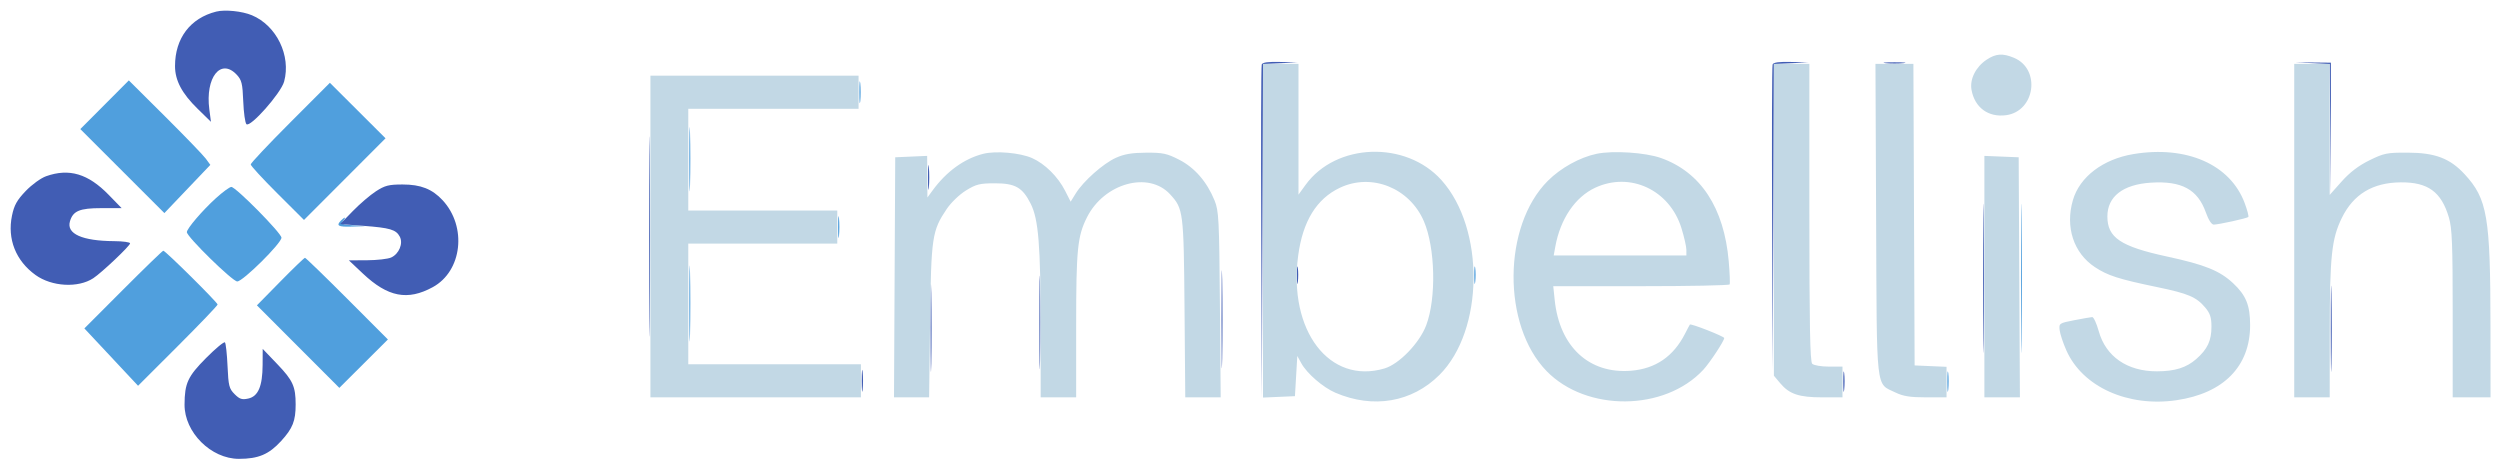
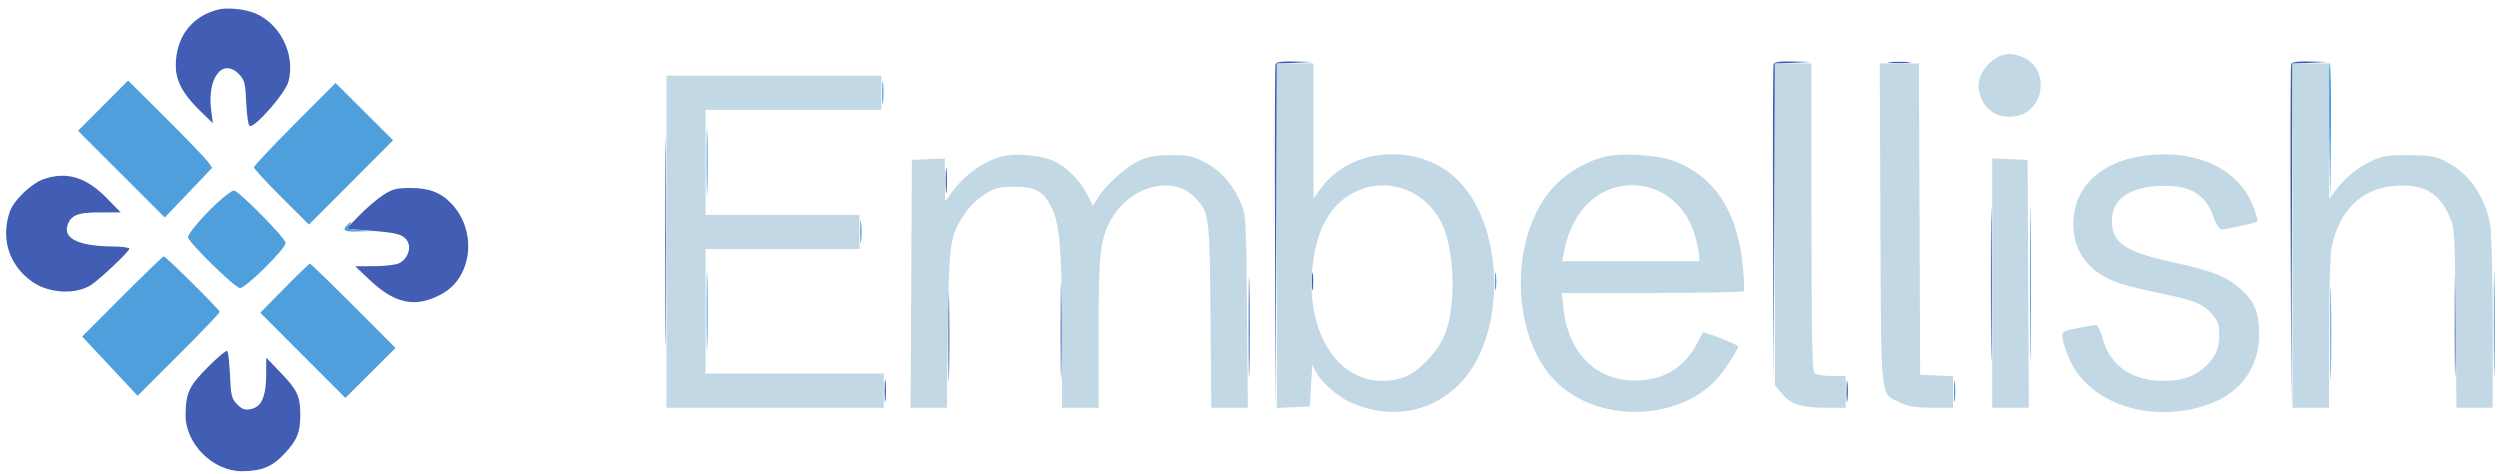
- <svg xmlns="http://www.w3.org/2000/svg" width="1057" height="198" viewBox="0 0 1057 198" version="1.1">
-   <path d="M 363.336 39 C 363.336 43.125, 363.513 44.813, 363.728 42.750 C 363.944 40.688, 363.944 37.313, 363.728 35.250 C 363.513 33.188, 363.336 34.875, 363.336 39 M 44.216 44.283 L 33.961 54.573 51.731 72.332 L 69.500 90.092 79.216 79.902 L 88.932 69.713 87.034 67.106 C 85.990 65.673, 78.236 57.636, 69.803 49.247 L 54.470 33.994 44.216 44.283 M 122.737 51.763 C 113.532 60.980, 106 68.974, 106 69.527 C 106 70.080, 111.068 75.587, 117.263 81.764 L 128.526 92.995 145.766 75.735 L 163.005 58.474 151.240 46.739 L 139.474 35.004 122.737 51.763 M 291.426 67.500 C 291.427 79.600, 291.571 84.413, 291.747 78.195 C 291.923 71.977, 291.922 62.077, 291.746 56.195 C 291.569 50.313, 291.425 55.400, 291.426 67.500 M 854.464 117.500 C 854.464 145.550, 854.592 157.169, 854.749 143.320 C 854.906 129.471, 854.906 106.521, 854.749 92.320 C 854.593 78.119, 854.465 89.450, 854.464 117.500 M 91.297 83.782 C 85.564 88.980, 79 96.649, 79 98.149 C 79 100.103, 98.311 119, 100.307 119 C 102.693 119, 119 102.856, 119 100.494 C 119 98.577, 99.647 78.987, 97.799 79.032 C 97.084 79.049, 94.159 81.187, 91.297 83.782 M 354.336 96 C 354.336 100.125, 354.513 101.813, 354.728 99.750 C 354.944 97.688, 354.944 94.313, 354.728 92.250 C 354.513 90.188, 354.336 91.875, 354.336 96 M 144.200 93.200 C 141.975 95.425, 142.976 96.001, 148.750 95.815 L 154.500 95.630 149.173 95.260 C 144.663 94.947, 144.030 94.669, 145.046 93.445 C 146.495 91.699, 145.879 91.521, 144.200 93.200 M 291.436 128.500 C 291.436 142.800, 291.577 148.511, 291.748 141.191 C 291.919 133.871, 291.918 122.171, 291.747 115.191 C 291.575 108.211, 291.435 114.200, 291.436 128.500 M 52.074 122.426 L 35.671 138.851 47.022 150.979 L 58.372 163.107 75.186 146.314 C 84.434 137.079, 92 129.174, 92 128.748 C 92 127.874, 69.928 106, 69.046 106 C 68.733 106, 61.096 113.392, 52.074 122.426 M 118.499 119.051 L 108.624 129.103 126.048 146.548 L 143.472 163.994 153.740 153.761 L 164.007 143.528 146.764 126.264 C 137.281 116.769, 129.263 109, 128.948 109 C 128.632 109, 123.931 113.523, 118.499 119.051 M 623.310 116.500 C 623.315 119.800, 623.502 121.029, 623.725 119.232 C 623.947 117.435, 623.943 114.735, 623.715 113.232 C 623.486 111.729, 623.304 113.200, 623.310 116.500 M 823.328 161.500 C 823.333 165.350, 823.513 166.802, 823.730 164.728 C 823.946 162.653, 823.943 159.503, 823.722 157.728 C 823.501 155.952, 823.324 157.650, 823.328 161.500" stroke="none" fill="#509fdd" fill-rule="evenodd" />
-   <path d="M 91.424 4.903 C 80.450 7.661, 74 16.184, 74 27.928 C 74 34.009, 76.905 39.498, 83.568 46.005 L 89.194 51.500 88.506 46.269 C 86.729 32.762, 93.321 24.392, 100.076 31.580 C 102.183 33.823, 102.545 35.293, 102.842 42.830 C 103.030 47.598, 103.635 51.950, 104.187 52.500 C 105.776 54.085, 118.792 39.385, 120.125 34.500 C 123.114 23.539, 116.928 10.800, 106.500 6.444 C 102.365 4.716, 95.116 3.975, 91.424 4.903 M 533.460 27.250 C 533.197 27.938, 533.102 60, 533.248 98.500 L 533.514 168.500 533.757 97.794 L 534 27.088 541.250 26.743 L 548.500 26.397 541.219 26.199 C 536.160 26.061, 533.791 26.382, 533.460 27.250 M 749.459 27.250 C 749.197 27.938, 749.102 57.300, 749.248 92.500 L 749.515 156.500 749.758 91.794 L 750 27.088 757.250 26.743 L 764.500 26.397 757.219 26.199 C 752.161 26.061, 749.791 26.382, 749.459 27.250 M 797.250 26.728 C 799.313 26.944, 802.688 26.944, 804.750 26.728 C 806.813 26.513, 805.125 26.336, 801 26.336 C 796.875 26.336, 795.188 26.513, 797.250 26.728 M 977.734 26.718 L 984.969 27.087 985.259 54.793 L 985.549 82.500 985.525 54.500 L 985.500 26.500 978 26.424 L 970.500 26.349 977.734 26.718 M 274.473 100 C 274.473 137.675, 274.597 153.087, 274.750 134.250 C 274.902 115.412, 274.902 84.587, 274.750 65.750 C 274.597 46.912, 274.473 62.325, 274.473 100 M 392.349 75 C 392.349 79.675, 392.522 81.587, 392.732 79.250 C 392.943 76.912, 392.943 73.087, 392.732 70.750 C 392.522 68.412, 392.349 70.325, 392.349 75 M 838.464 117.500 C 838.464 145.550, 838.592 157.169, 838.749 143.320 C 838.906 129.471, 838.906 106.521, 838.749 92.320 C 838.593 78.119, 838.465 89.450, 838.464 117.500 M 19.500 74.504 C 17.266 75.296, 13.452 78.062, 10.860 80.770 C 7.162 84.636, 5.988 86.743, 5.072 91.156 C 3.017 101.053, 6.673 110.269, 15.041 116.284 C 21.903 121.216, 33.026 121.834, 39.430 117.638 C 43.016 115.288, 55 103.933, 55 102.885 C 55 102.398, 51.962 101.980, 48.250 101.956 C 34.769 101.869, 28.045 98.866, 29.564 93.611 C 30.844 89.182, 33.639 88, 42.827 88 L 51.432 88 45.966 82.386 C 37.255 73.440, 29.244 71.054, 19.500 74.504 M 158.946 80.879 C 156.501 82.463, 152.096 86.231, 149.158 89.253 L 143.817 94.748 153.633 95.484 C 164.926 96.331, 167.434 97.074, 169.023 100.043 C 170.554 102.904, 168.722 107.350, 165.385 108.870 C 164.022 109.492, 159.440 110.016, 155.203 110.036 L 147.500 110.073 153.454 115.683 C 163.984 125.605, 172.332 127.222, 182.985 121.403 C 195.416 114.614, 197.533 95.868, 187.136 84.658 C 182.734 79.913, 177.878 78, 170.236 78 C 164.391 78, 162.742 78.420, 158.946 80.879 M 516.448 135 C 516.448 153.425, 516.583 160.963, 516.748 151.750 C 516.913 142.537, 516.913 127.463, 516.748 118.250 C 516.583 109.037, 516.448 116.575, 516.448 135 M 439.446 136.500 C 439.447 154.100, 439.583 161.159, 439.749 152.187 C 439.914 143.215, 439.914 128.815, 439.748 120.187 C 439.581 111.559, 439.446 118.900, 439.446 136.500 M 393.443 138.500 C 393.443 155, 393.580 161.890, 393.748 153.812 C 393.915 145.733, 393.916 132.233, 393.748 123.812 C 393.581 115.390, 393.444 122, 393.443 138.500 M 985.442 139 C 985.442 155.225, 985.580 161.862, 985.748 153.750 C 985.916 145.637, 985.916 132.362, 985.748 124.250 C 985.580 116.137, 985.442 122.775, 985.442 139 M 548.310 116.500 C 548.315 119.800, 548.502 121.029, 548.725 119.232 C 548.947 117.435, 548.943 114.735, 548.715 113.232 C 548.486 111.729, 548.304 113.200, 548.310 116.500 M 87.142 151.357 C 79.394 159.157, 78.071 162.015, 78.024 171.054 C 77.962 182.778, 89.211 194, 101.025 194 C 109.245 194, 113.690 192.120, 118.871 186.451 C 123.764 181.097, 125 177.981, 125 171 C 125 163.433, 123.829 160.836, 117.377 154.094 L 111.067 147.500 111.033 154.282 C 110.989 163.307, 109.166 167.585, 104.972 168.506 C 102.313 169.090, 101.314 168.768, 99.189 166.643 C 96.878 164.333, 96.578 163.138, 96.204 154.787 C 95.975 149.679, 95.481 145.168, 95.106 144.763 C 94.732 144.357, 91.148 147.324, 87.142 151.357 M 364.336 161 C 364.336 165.125, 364.513 166.813, 364.728 164.750 C 364.944 162.688, 364.944 159.313, 364.728 157.250 C 364.513 155.188, 364.336 156.875, 364.336 161 M 779.328 161.500 C 779.333 165.350, 779.513 166.802, 779.730 164.728 C 779.946 162.653, 779.943 159.503, 779.722 157.728 C 779.501 155.952, 779.324 157.650, 779.328 161.500" stroke="none" fill="#415db4" fill-rule="evenodd" />
-   <path d="M 839.898 25.270 C 835.341 28.314, 832.753 33.492, 833.552 37.966 C 834.896 45.485, 840.653 49.712, 848.175 48.703 C 860.479 47.053, 862.931 29.212, 851.510 24.440 C 846.705 22.432, 843.839 22.637, 839.898 25.270 M 534 97.546 L 534 168.091 540.750 167.796 L 547.500 167.500 548 159 L 548.500 150.500 550.185 153.575 C 552.566 157.919, 559.374 163.803, 564.624 166.053 C 580.604 172.903, 596.981 170.098, 608.593 158.522 C 627.462 139.711, 627.902 96.679, 609.436 76.140 C 594.347 59.357, 564.871 60.391, 552.004 78.154 L 549 82.300 549 54.650 L 549 27 541.500 27 L 534 27 534 97.546 M 750 92.923 L 750 158.847 752.703 162.059 C 756.557 166.640, 760.625 168, 770.468 168 L 779 168 779 161.500 L 779 155 773.200 155 C 770.010 155, 766.860 154.460, 766.200 153.800 C 765.292 152.892, 765 137.311, 765 89.800 L 765 27 757.500 27 L 750 27 750 92.923 M 793.222 92.750 C 793.535 166.887, 792.975 161.873, 801.399 165.951 C 804.669 167.534, 807.606 168, 814.316 168 L 823 168 823 161.546 L 823 155.091 816.250 154.796 L 809.500 154.500 809.243 90.750 L 808.985 27 800.965 27 L 792.945 27 793.222 92.750 M 970 97.500 L 970 168 977.500 168 L 985 168 985.020 140.250 C 985.043 108.221, 985.811 100.979, 990.122 92.151 C 995.011 82.140, 1003.181 77.196, 1015 77.098 C 1026.561 77.002, 1032.169 81.082, 1035.388 91.932 C 1036.738 96.479, 1037 103.113, 1037 132.682 L 1037 168 1045 168 L 1053 168 1052.973 137.750 C 1052.931 91.514, 1051.670 84.107, 1042.067 73.688 C 1035.863 66.958, 1029.599 64.577, 1017.979 64.535 C 1009.197 64.503, 1007.939 64.756, 1001.772 67.791 C 997.199 70.043, 993.492 72.871, 990.043 76.741 L 985 82.399 985 54.700 L 985 27 977.500 27 L 970 27 970 97.500 M 275 100 L 275 168 319.500 168 L 364 168 364 161 L 364 154 327.500 154 L 291 154 291 128.500 L 291 103 322.500 103 L 354 103 354 96 L 354 89 322.500 89 L 291 89 291 67.500 L 291 46 327 46 L 363 46 363 39 L 363 32 319 32 L 275 32 275 100 M 415.734 65.027 C 407.677 67.056, 400.180 72.469, 394.306 80.500 L 392.111 83.500 392.056 74.704 L 392 65.909 385.250 66.204 L 378.500 66.500 378.241 117.250 L 377.982 168 385.407 168 L 392.832 168 393.241 135.750 C 393.693 100.138, 394.071 97.582, 400.259 88.378 C 402.092 85.652, 405.638 82.242, 408.421 80.529 C 412.712 77.888, 414.271 77.500, 420.594 77.500 C 429.270 77.500, 432.312 79.237, 435.799 86.184 C 439.080 92.719, 439.962 103.696, 439.982 138.250 L 440 168 447.500 168 L 455 168 455 137.549 C 455 105.417, 455.557 99.860, 459.577 91.877 C 466.845 77.445, 485.598 72.244, 494.702 82.135 C 500.322 88.239, 500.474 89.437, 500.815 130.250 L 501.130 168 508.618 168 L 516.107 168 515.781 128.750 C 515.480 92.529, 515.304 89.131, 513.498 84.714 C 510.270 76.816, 505.098 70.870, 498.539 67.518 C 493.374 64.877, 491.627 64.506, 484.568 64.549 C 478.558 64.586, 475.297 65.141, 471.783 66.728 C 466.420 69.150, 458.030 76.597, 454.829 81.777 L 452.672 85.268 450.331 80.663 C 447.298 74.693, 441.782 69.234, 436.366 66.838 C 431.277 64.587, 421.047 63.689, 415.734 65.027 M 675.045 65.030 C 667.954 66.520, 659.910 70.974, 654.435 76.442 C 635.330 95.524, 635.050 137.545, 653.900 156.897 C 670.761 174.207, 703.804 173.935, 720.149 156.350 C 722.892 153.399, 729 144.131, 729 142.920 C 729 142.227, 714.929 136.700, 714.490 137.220 C 714.360 137.374, 713.455 139.075, 712.479 141 C 707.554 150.710, 699.986 155.910, 689.564 156.747 C 671.875 158.167, 659.391 146.604, 657.331 126.891 L 656.715 121 693.799 121 C 714.194 121, 731.064 120.662, 731.286 120.250 C 731.509 119.838, 731.340 115.450, 730.910 110.500 C 728.946 87.858, 719.064 72.781, 702.275 66.814 C 695.694 64.475, 681.967 63.575, 675.045 65.030 M 902.043 65.139 C 889.142 67.277, 879.284 74.774, 876.421 84.624 C 873.116 95.994, 876.719 106.976, 885.709 112.931 C 891.137 116.526, 895.781 118.016, 912.113 121.400 C 925.192 124.111, 928.621 125.573, 932.381 130.041 C 934.438 132.486, 935 134.221, 935 138.126 C 935 144.062, 933.324 147.631, 928.578 151.797 C 924.399 155.467, 919.529 156.987, 911.928 156.994 C 899.388 157.007, 890.328 150.747, 887.342 140.006 C 886.423 136.703, 885.183 134.028, 884.586 134.062 C 883.989 134.096, 880.575 134.690, 877 135.383 C 870.646 136.615, 870.507 136.709, 870.817 139.572 C 870.992 141.182, 872.288 145.080, 873.697 148.234 C 880.554 163.582, 899.667 172.205, 920.195 169.213 C 940.130 166.307, 951.355 154.882, 951.351 137.500 C 951.348 129.089, 949.639 124.872, 944.153 119.739 C 938.502 114.454, 932.229 111.922, 916.203 108.457 C 896.566 104.211, 891 100.466, 891 91.500 C 891 83.087, 897.593 77.979, 909.423 77.228 C 922.393 76.404, 929.168 80.075, 932.621 89.795 C 933.763 93.011, 935.048 94.987, 935.985 94.965 C 938.207 94.913, 950.027 92.307, 950.589 91.744 C 950.854 91.480, 950.151 88.806, 949.027 85.802 C 942.942 69.539, 924.479 61.419, 902.043 65.139 M 839 116.956 L 839 168 846.509 168 L 854.018 168 853.759 117.250 L 853.500 66.500 846.250 66.206 L 839 65.912 839 116.956 M 566.500 79.387 C 556.655 84.049, 550.833 93.495, 548.885 107.964 C 544.602 139.792, 562.091 162.702, 585.384 155.776 C 591.573 153.936, 600.182 145.010, 603.012 137.500 C 607.315 126.077, 606.842 104.796, 602.036 93.583 C 595.972 79.438, 579.928 73.028, 566.500 79.387 M 674.444 79.374 C 665.975 83.317, 659.705 92.572, 657.589 104.250 L 656.909 108 684.955 108 L 713 108 713 105.605 C 713 104.288, 712.061 100.170, 710.913 96.453 C 705.927 80.311, 689.227 72.490, 674.444 79.374" stroke="none" fill="#c2d8e5" fill-rule="evenodd" />
+ <svg xmlns="http://www.w3.org/2000/svg" width="1024" height="194" viewBox="0 0 1024 194" version="1.1">
+   <path d="M 89.424 3.903 C 78.450 6.661, 72 15.184, 72 26.928 C 72 33.009, 74.905 38.498, 81.568 45.005 L 87.194 50.500 86.506 45.269 C 84.729 31.762, 91.321 23.392, 98.076 30.580 C 100.183 32.823, 100.545 34.293, 100.842 41.830 C 101.030 46.598, 101.635 50.950, 102.187 51.500 C 103.776 53.085, 116.792 38.385, 118.125 33.500 C 121.114 22.539, 114.928 9.800, 104.500 5.444 C 100.365 3.716, 93.116 2.975, 89.424 3.903 M 522.460 26.250 C 522.197 26.938, 522.102 59, 522.248 97.500 L 522.514 167.500 522.757 96.794 L 523 26.088 530.250 25.743 L 537.500 25.397 530.219 25.199 C 525.160 25.061, 522.791 25.382, 522.460 26.250 M 726.459 26.250 C 726.197 26.938, 726.102 56.300, 726.248 91.500 L 726.515 155.500 726.758 90.794 L 727 26.088 734.250 25.743 L 741.500 25.397 734.219 25.199 C 729.161 25.061, 726.791 25.382, 726.459 26.250 M 774.250 25.728 C 776.313 25.944, 779.688 25.944, 781.750 25.728 C 783.813 25.513, 782.125 25.336, 778 25.336 C 773.875 25.336, 772.188 25.513, 774.250 25.728 M 938.460 26.250 C 938.197 26.938, 938.102 59, 938.248 97.500 L 938.514 167.500 938.757 96.794 L 939 26.088 946.250 25.743 L 953.500 25.397 946.219 25.199 C 941.160 25.061, 938.791 25.382, 938.460 26.250 M 272.473 99 C 272.473 136.675, 272.597 152.087, 272.750 133.250 C 272.902 114.412, 272.902 83.587, 272.750 64.750 C 272.597 45.912, 272.473 61.325, 272.473 99 M 387.349 74 C 387.349 78.675, 387.522 80.587, 387.732 78.250 C 387.943 75.912, 387.943 72.087, 387.732 69.750 C 387.522 67.412, 387.349 69.325, 387.349 74 M 815.464 116.500 C 815.464 144.550, 815.592 156.169, 815.749 142.320 C 815.906 128.471, 815.906 105.521, 815.749 91.320 C 815.593 77.119, 815.465 88.450, 815.464 116.500 M 17.500 73.504 C 15.266 74.296, 11.452 77.062, 8.860 79.770 C 5.162 83.636, 3.988 85.743, 3.072 90.156 C 1.017 100.053, 4.673 109.269, 13.041 115.284 C 19.903 120.216, 31.026 120.834, 37.430 116.638 C 41.016 114.288, 53 102.933, 53 101.885 C 53 101.398, 49.962 100.980, 46.250 100.956 C 32.769 100.869, 26.045 97.866, 27.564 92.611 C 28.844 88.182, 31.639 87, 40.827 87 L 49.432 87 43.966 81.386 C 35.255 72.440, 27.244 70.054, 17.500 73.504 M 156.946 79.879 C 154.501 81.463, 150.096 85.231, 147.158 88.253 L 141.817 93.748 151.633 94.484 C 162.926 95.331, 165.434 96.074, 167.023 99.043 C 168.554 101.904, 166.722 106.350, 163.385 107.870 C 162.022 108.492, 157.440 109.016, 153.203 109.036 L 145.500 109.073 151.454 114.683 C 161.984 124.605, 170.332 126.222, 180.985 120.403 C 193.416 113.614, 195.533 94.868, 185.136 83.658 C 180.734 78.913, 175.878 77, 168.236 77 C 162.391 77, 160.742 77.420, 156.946 79.879 M 1005.450 133 C 1005.450 151.975, 1005.584 159.738, 1005.748 150.250 C 1005.913 140.762, 1005.913 125.237, 1005.748 115.750 C 1005.584 106.263, 1005.450 114.025, 1005.450 133 M 511.448 134 C 511.448 152.425, 511.583 159.963, 511.748 150.750 C 511.913 141.537, 511.913 126.463, 511.748 117.250 C 511.583 108.037, 511.448 115.575, 511.448 134 M 434.446 135.500 C 434.447 153.100, 434.583 160.159, 434.749 151.187 C 434.914 142.215, 434.914 127.815, 434.748 119.187 C 434.581 110.559, 434.446 117.900, 434.446 135.500 M 388.443 137.500 C 388.443 154, 388.580 160.890, 388.748 152.812 C 388.915 144.733, 388.916 131.233, 388.748 122.812 C 388.581 114.390, 388.444 121, 388.443 137.500 M 537.310 115.500 C 537.315 118.800, 537.502 120.029, 537.725 118.232 C 537.947 116.435, 537.943 113.735, 537.715 112.232 C 537.486 110.729, 537.304 112.200, 537.310 115.500 M 85.142 150.357 C 77.394 158.157, 76.071 161.015, 76.024 170.054 C 75.962 181.778, 87.211 193, 99.025 193 C 107.245 193, 111.690 191.120, 116.871 185.451 C 121.764 180.097, 123 176.981, 123 170 C 123 162.433, 121.829 159.836, 115.377 153.094 L 109.067 146.500 109.033 153.282 C 108.989 162.307, 107.166 166.585, 102.972 167.506 C 100.313 168.090, 99.314 167.768, 97.189 165.643 C 94.878 163.333, 94.578 162.138, 94.204 153.787 C 93.975 148.679, 93.481 144.168, 93.106 143.763 C 92.732 143.357, 89.148 146.324, 85.142 150.357 M 362.336 160 C 362.336 164.125, 362.513 165.813, 362.728 163.750 C 362.944 161.688, 362.944 158.313, 362.728 156.250 C 362.513 154.188, 362.336 155.875, 362.336 160 M 756.328 160.500 C 756.333 164.350, 756.513 165.802, 756.730 163.728 C 756.946 161.653, 756.943 158.503, 756.722 156.728 C 756.501 154.952, 756.324 156.650, 756.328 160.500" stroke="none" fill="#415db4" fill-rule="evenodd" />
+   <path d="M 953.999 53.299 L 954.498 81.500 954.765 54.066 C 954.912 38.978, 954.688 26.287, 954.266 25.865 C 953.845 25.443, 953.724 37.788, 953.999 53.299 M 361.336 38 C 361.336 42.125, 361.513 43.813, 361.728 41.750 C 361.944 39.688, 361.944 36.313, 361.728 34.250 C 361.513 32.188, 361.336 33.875, 361.336 38 M 42.216 43.283 L 31.961 53.573 49.731 71.332 L 67.500 89.092 77.216 78.902 L 86.932 68.713 85.034 66.106 C 83.990 64.673, 76.236 56.636, 67.803 48.247 L 52.470 32.994 42.216 43.283 M 120.737 50.763 C 111.532 59.980, 104 67.974, 104 68.527 C 104 69.080, 109.068 74.587, 115.263 80.764 L 126.526 91.995 143.766 74.735 L 161.005 57.474 149.240 45.739 L 137.474 34.004 120.737 50.763 M 289.426 66.500 C 289.427 78.600, 289.571 83.413, 289.747 77.195 C 289.923 70.977, 289.922 61.077, 289.746 55.195 C 289.569 49.313, 289.425 54.400, 289.426 66.500 M 831.464 116.500 C 831.464 144.550, 831.592 156.169, 831.749 142.320 C 831.906 128.471, 831.906 105.521, 831.749 91.320 C 831.593 77.119, 831.465 88.450, 831.464 116.500 M 89.297 82.782 C 83.564 87.980, 77 95.649, 77 97.149 C 77 99.103, 96.311 118, 98.307 118 C 100.693 118, 117 101.856, 117 99.494 C 117 97.577, 97.647 77.987, 95.799 78.032 C 95.084 78.049, 92.159 80.187, 89.297 82.782 M 352.336 95 C 352.336 99.125, 352.513 100.813, 352.728 98.750 C 352.944 96.688, 352.944 93.313, 352.728 91.250 C 352.513 89.188, 352.336 90.875, 352.336 95 M 142.200 92.200 C 139.975 94.425, 140.976 95.001, 146.750 94.815 L 152.500 94.630 147.173 94.260 C 142.663 93.947, 142.030 93.669, 143.046 92.445 C 144.495 90.699, 143.879 90.521, 142.200 92.200 M 1021.450 133 C 1021.450 151.975, 1021.584 159.738, 1021.748 150.250 C 1021.913 140.762, 1021.913 125.237, 1021.748 115.750 C 1021.584 106.263, 1021.450 114.025, 1021.450 133 M 289.436 127.500 C 289.436 141.800, 289.577 147.511, 289.748 140.191 C 289.919 132.871, 289.918 121.171, 289.747 114.191 C 289.575 107.211, 289.435 113.200, 289.436 127.500 M 50.074 121.426 L 33.671 137.851 45.022 149.979 L 56.372 162.107 73.186 145.314 C 82.434 136.079, 90 128.174, 90 127.748 C 90 126.874, 67.928 105, 67.046 105 C 66.733 105, 59.096 112.392, 50.074 121.426 M 954.445 136.500 C 954.444 153.550, 954.581 160.666, 954.748 152.312 C 954.915 143.959, 954.915 130.009, 954.748 121.312 C 954.582 112.616, 954.445 119.450, 954.445 136.500 M 116.499 118.051 L 106.624 128.103 124.048 145.548 L 141.472 162.994 151.740 152.761 L 162.007 142.528 144.764 125.264 C 135.281 115.769, 127.263 108, 126.948 108 C 126.632 108, 121.931 112.523, 116.499 118.051 M 612.310 115.500 C 612.315 118.800, 612.502 120.029, 612.725 118.232 C 612.947 116.435, 612.943 113.735, 612.715 112.232 C 612.486 110.729, 612.304 112.200, 612.310 115.500 M 800.328 160.500 C 800.333 164.350, 800.513 165.802, 800.730 163.728 C 800.946 161.653, 800.943 158.503, 800.722 156.728 C 800.501 154.952, 800.324 156.650, 800.328 160.500" stroke="none" fill="#509fdd" fill-rule="evenodd" />
+   <path d="M 816.898 24.270 C 812.341 27.314, 809.753 32.492, 810.552 36.966 C 811.896 44.485, 817.653 48.712, 825.175 47.703 C 837.479 46.053, 839.931 28.212, 828.510 23.440 C 823.705 21.432, 820.839 21.637, 816.898 24.270 M 523 96.546 L 523 167.091 529.750 166.796 L 536.500 166.500 537 158 L 537.500 149.500 539.185 152.575 C 541.566 156.919, 548.374 162.803, 553.624 165.053 C 569.604 171.903, 585.981 169.098, 597.593 157.522 C 616.462 138.711, 616.902 95.679, 598.436 75.140 C 583.347 58.357, 553.871 59.391, 541.004 77.154 L 538 81.300 538 53.650 L 538 26 530.500 26 L 523 26 523 96.546 M 727 91.923 L 727 157.847 729.703 161.059 C 733.557 165.640, 737.625 167, 747.468 167 L 756 167 756 160.500 L 756 154 750.200 154 C 747.010 154, 743.860 153.460, 743.200 152.800 C 742.292 151.892, 742 136.311, 742 88.800 L 742 26 734.500 26 L 727 26 727 91.923 M 770.222 91.750 C 770.535 165.887, 769.975 160.873, 778.399 164.951 C 781.669 166.534, 784.606 167, 791.316 167 L 800 167 800 160.546 L 800 154.091 793.250 153.796 L 786.500 153.500 786.243 89.750 L 785.985 26 777.965 26 L 769.945 26 770.222 91.750 M 939 96.500 L 939 167 946.500 167 L 954 167 954 136.549 C 954 117.834, 954.433 104.056, 955.123 100.799 C 958.129 86.617, 967.141 77.563, 979.523 76.285 C 991.965 75.001, 998.682 78.405, 1003.118 88.243 C 1005.451 93.417, 1005.494 94.080, 1005.820 130.250 L 1006.152 167 1013.576 167 L 1021 167 1021 132.136 C 1021 112.900, 1020.548 94.891, 1019.992 91.960 C 1017.722 79.987, 1011.095 70.703, 1001.458 65.992 C 997.236 63.929, 995.015 63.565, 986.500 63.540 C 977.738 63.514, 975.819 63.835, 971 66.133 C 965.339 68.832, 960.078 73.243, 956.249 78.500 L 954.063 81.500 954.032 53.750 L 954 26 946.500 26 L 939 26 939 96.500 M 273 99 L 273 167 317.500 167 L 362 167 362 160 L 362 153 325.500 153 L 289 153 289 127.500 L 289 102 320.500 102 L 352 102 352 95 L 352 88 320.500 88 L 289 88 289 66.500 L 289 45 325 45 L 361 45 361 38 L 361 31 317 31 L 273 31 273 99 M 410.734 64.027 C 402.677 66.056, 395.180 71.469, 389.306 79.500 L 387.111 82.500 387.056 73.704 L 387 64.909 380.250 65.204 L 373.500 65.500 373.241 116.250 L 372.982 167 380.407 167 L 387.832 167 388.241 134.750 C 388.693 99.138, 389.071 96.582, 395.259 87.378 C 397.092 84.652, 400.638 81.242, 403.421 79.529 C 407.712 76.888, 409.271 76.500, 415.594 76.500 C 424.270 76.500, 427.312 78.237, 430.799 85.184 C 434.080 91.719, 434.962 102.696, 434.982 137.250 L 435 167 442.500 167 L 450 167 450 136.549 C 450 104.472, 450.564 98.812, 454.538 91 C 462.009 76.314, 480.492 71.128, 489.702 81.135 C 495.322 87.239, 495.474 88.437, 495.815 129.250 L 496.130 167 503.618 167 L 511.107 167 510.781 127.750 C 510.480 91.529, 510.304 88.131, 508.498 83.714 C 505.270 75.816, 500.098 69.870, 493.539 66.518 C 488.374 63.877, 486.627 63.506, 479.568 63.549 C 473.558 63.586, 470.297 64.141, 466.783 65.728 C 461.420 68.150, 453.030 75.597, 449.829 80.777 L 447.672 84.268 445.331 79.663 C 442.298 73.693, 436.782 68.234, 431.366 65.838 C 426.277 63.587, 416.047 62.689, 410.734 64.027 M 658.045 64.030 C 650.954 65.520, 642.910 69.974, 637.435 75.442 C 618.330 94.524, 618.050 136.545, 636.900 155.897 C 653.761 173.207, 686.804 172.935, 703.149 155.350 C 705.892 152.399, 712 143.131, 712 141.920 C 712 141.227, 697.929 135.700, 697.490 136.220 C 697.360 136.374, 696.455 138.075, 695.479 140 C 690.554 149.710, 682.986 154.910, 672.564 155.747 C 654.875 157.167, 642.391 145.604, 640.331 125.891 L 639.715 120 676.799 120 C 697.194 120, 714.064 119.662, 714.286 119.250 C 714.509 118.838, 714.340 114.450, 713.910 109.500 C 711.946 86.858, 702.064 71.781, 685.275 65.814 C 678.694 63.475, 664.967 62.575, 658.045 64.030 M 876.043 64.139 C 863.142 66.277, 853.284 73.774, 850.421 83.624 C 847.116 94.994, 850.719 105.976, 859.709 111.931 C 865.137 115.526, 869.781 117.016, 886.113 120.400 C 899.192 123.111, 902.621 124.573, 906.381 129.041 C 908.438 131.486, 909 133.221, 909 137.126 C 909 143.062, 907.324 146.631, 902.578 150.797 C 898.399 154.467, 893.529 155.987, 885.928 155.994 C 873.388 156.007, 864.328 149.747, 861.342 139.006 C 860.423 135.703, 859.183 133.028, 858.586 133.062 C 857.989 133.096, 854.575 133.690, 851 134.383 C 844.646 135.615, 844.507 135.709, 844.817 138.572 C 844.992 140.182, 846.288 144.080, 847.697 147.234 C 854.554 162.582, 873.667 171.205, 894.195 168.213 C 914.130 165.307, 925.355 153.882, 925.351 136.500 C 925.348 128.089, 923.639 123.872, 918.153 118.739 C 912.502 113.454, 906.229 110.922, 890.203 107.457 C 870.566 103.211, 865 99.466, 865 90.500 C 865 82.087, 871.593 76.979, 883.423 76.228 C 896.393 75.404, 903.168 79.075, 906.621 88.795 C 907.763 92.011, 909.048 93.987, 909.985 93.965 C 912.207 93.913, 924.027 91.307, 924.589 90.744 C 924.854 90.480, 924.151 87.806, 923.027 84.802 C 916.942 68.539, 898.479 60.419, 876.043 64.139 M 816 115.956 L 816 167 823.509 167 L 831.018 167 830.759 116.250 L 830.500 65.500 823.250 65.206 L 816 64.912 816 115.956 M 555.500 78.387 C 545.655 83.049, 539.833 92.495, 537.885 106.964 C 533.602 138.792, 551.091 161.702, 574.384 154.776 C 580.573 152.936, 589.182 144.010, 592.012 136.500 C 596.315 125.077, 595.842 103.796, 591.036 92.583 C 584.972 78.438, 568.928 72.028, 555.500 78.387 M 657.444 78.374 C 648.975 82.317, 642.705 91.572, 640.589 103.250 L 639.909 107 667.955 107 L 696 107 696 104.605 C 696 103.288, 695.061 99.170, 693.913 95.453 C 688.927 79.311, 672.227 71.490, 657.444 78.374" stroke="none" fill="#c2d8e5" fill-rule="evenodd" />
</svg>
